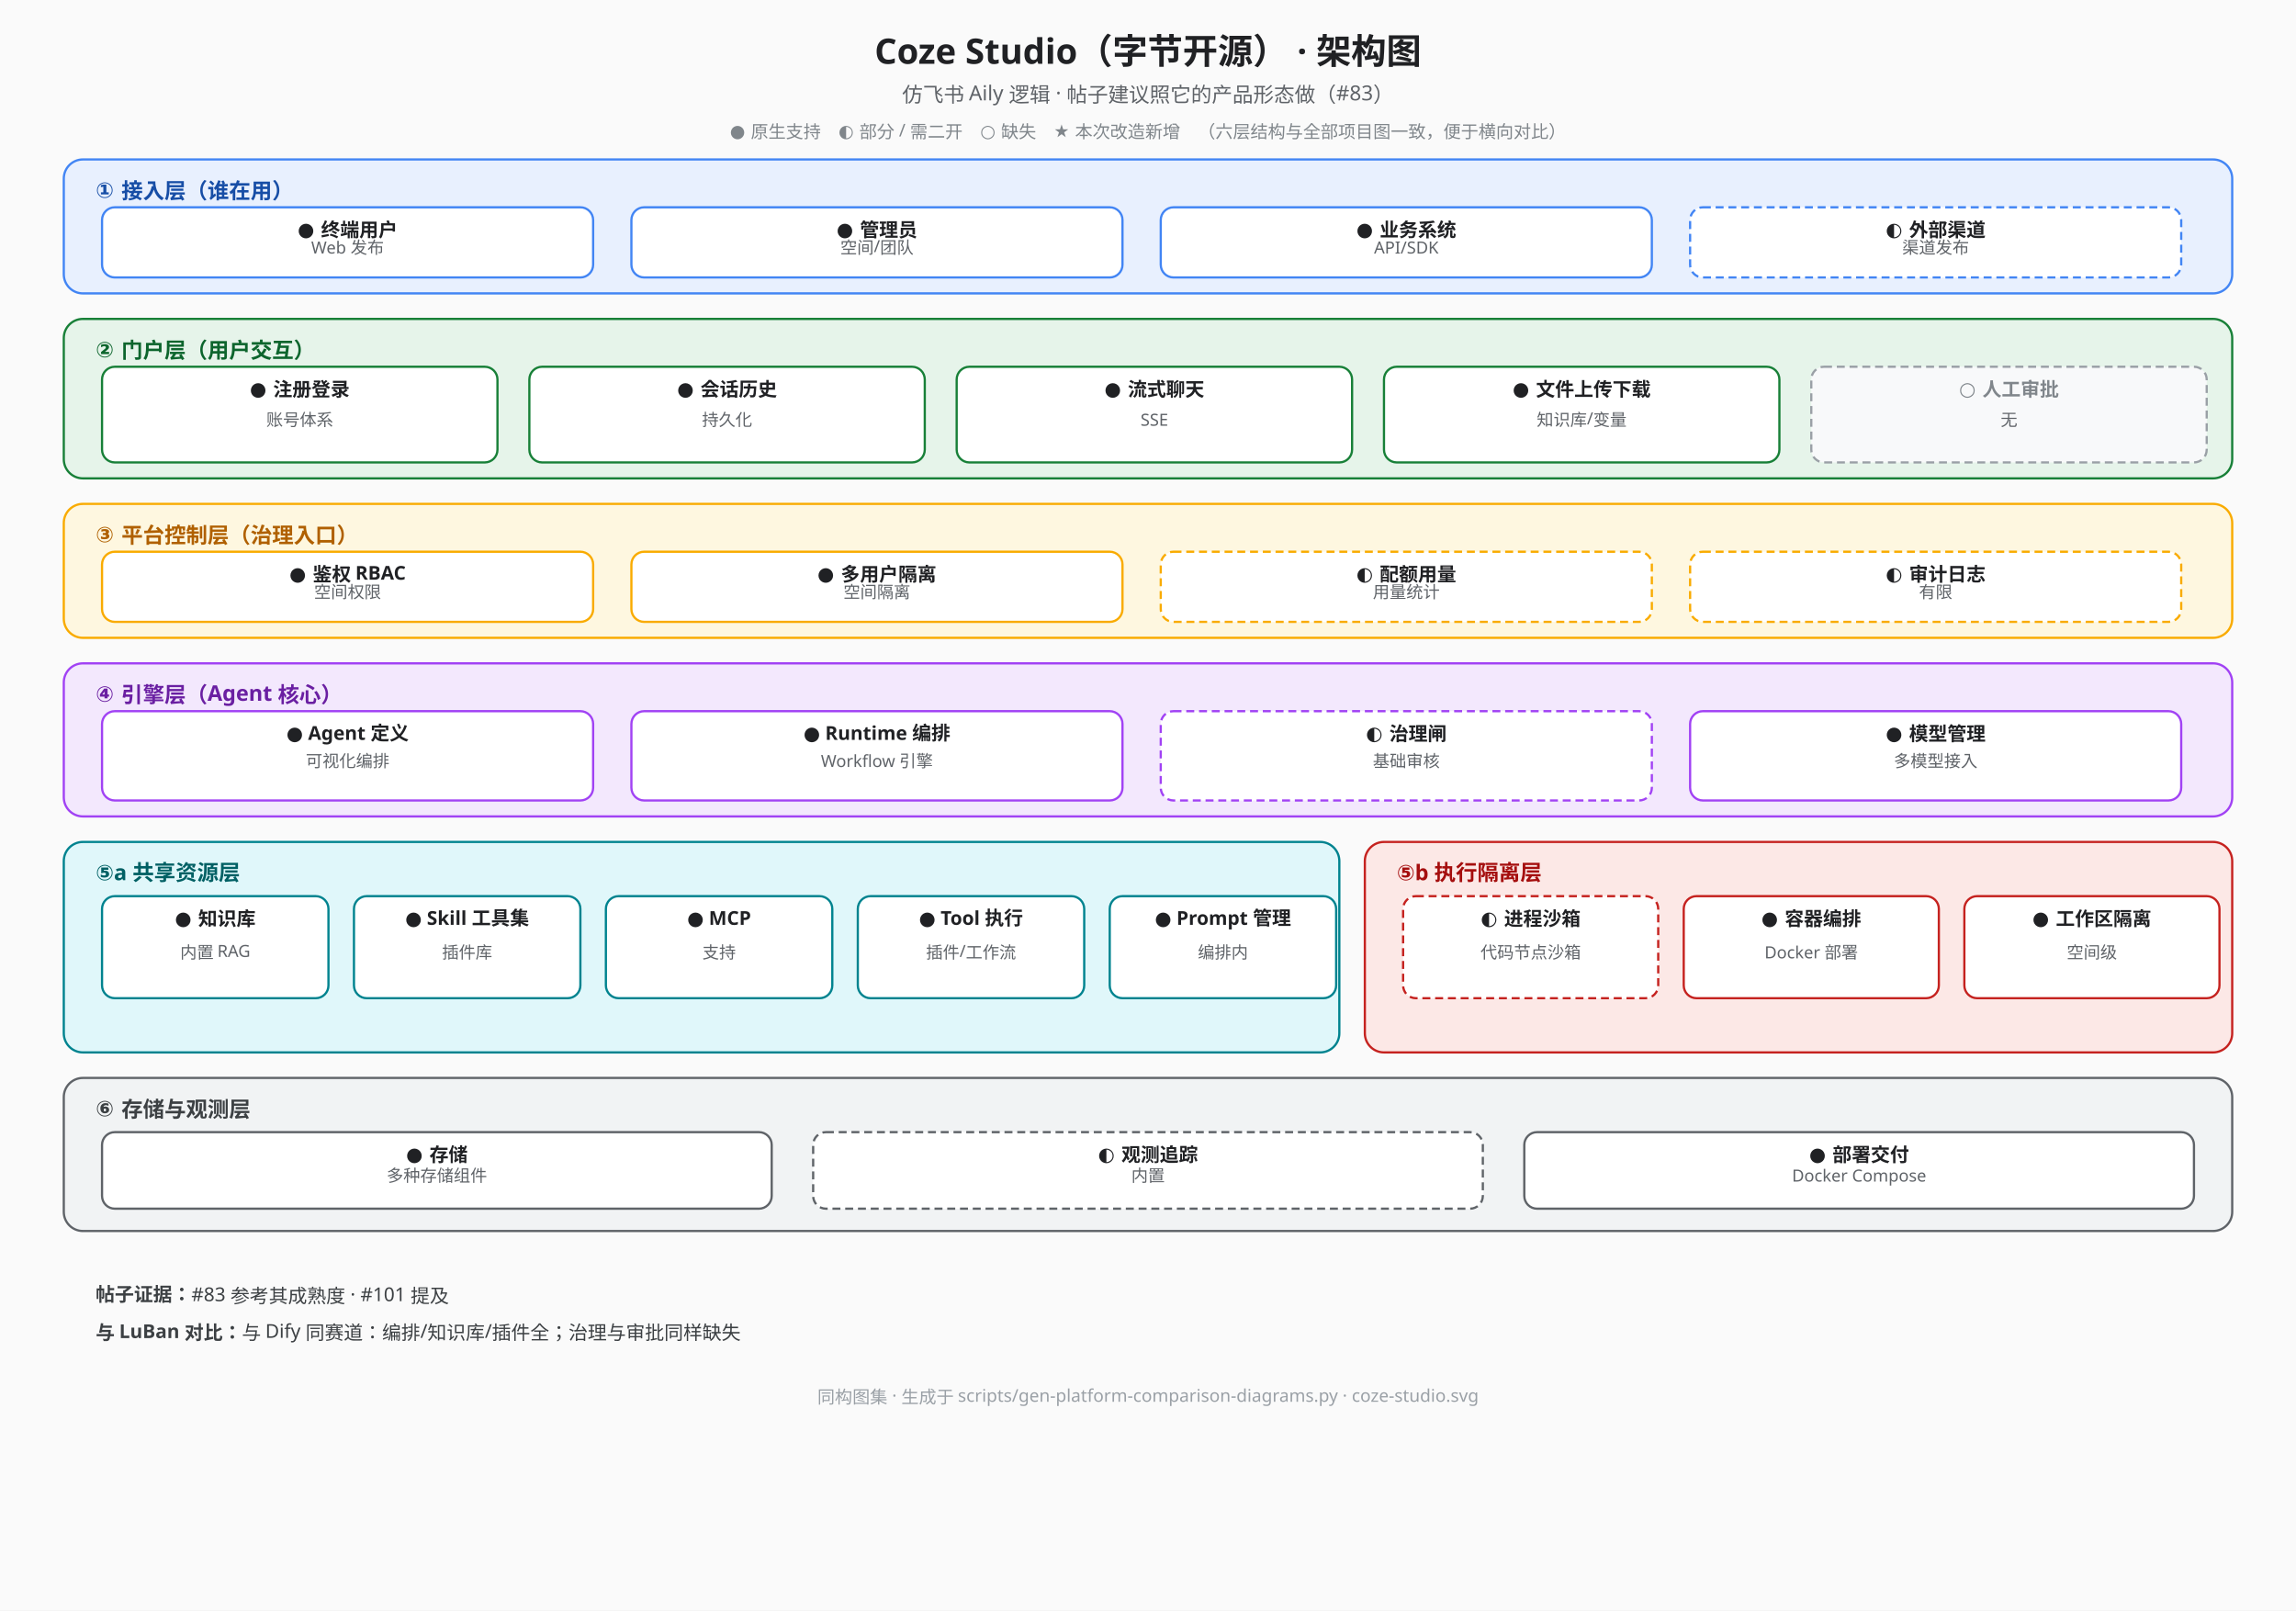
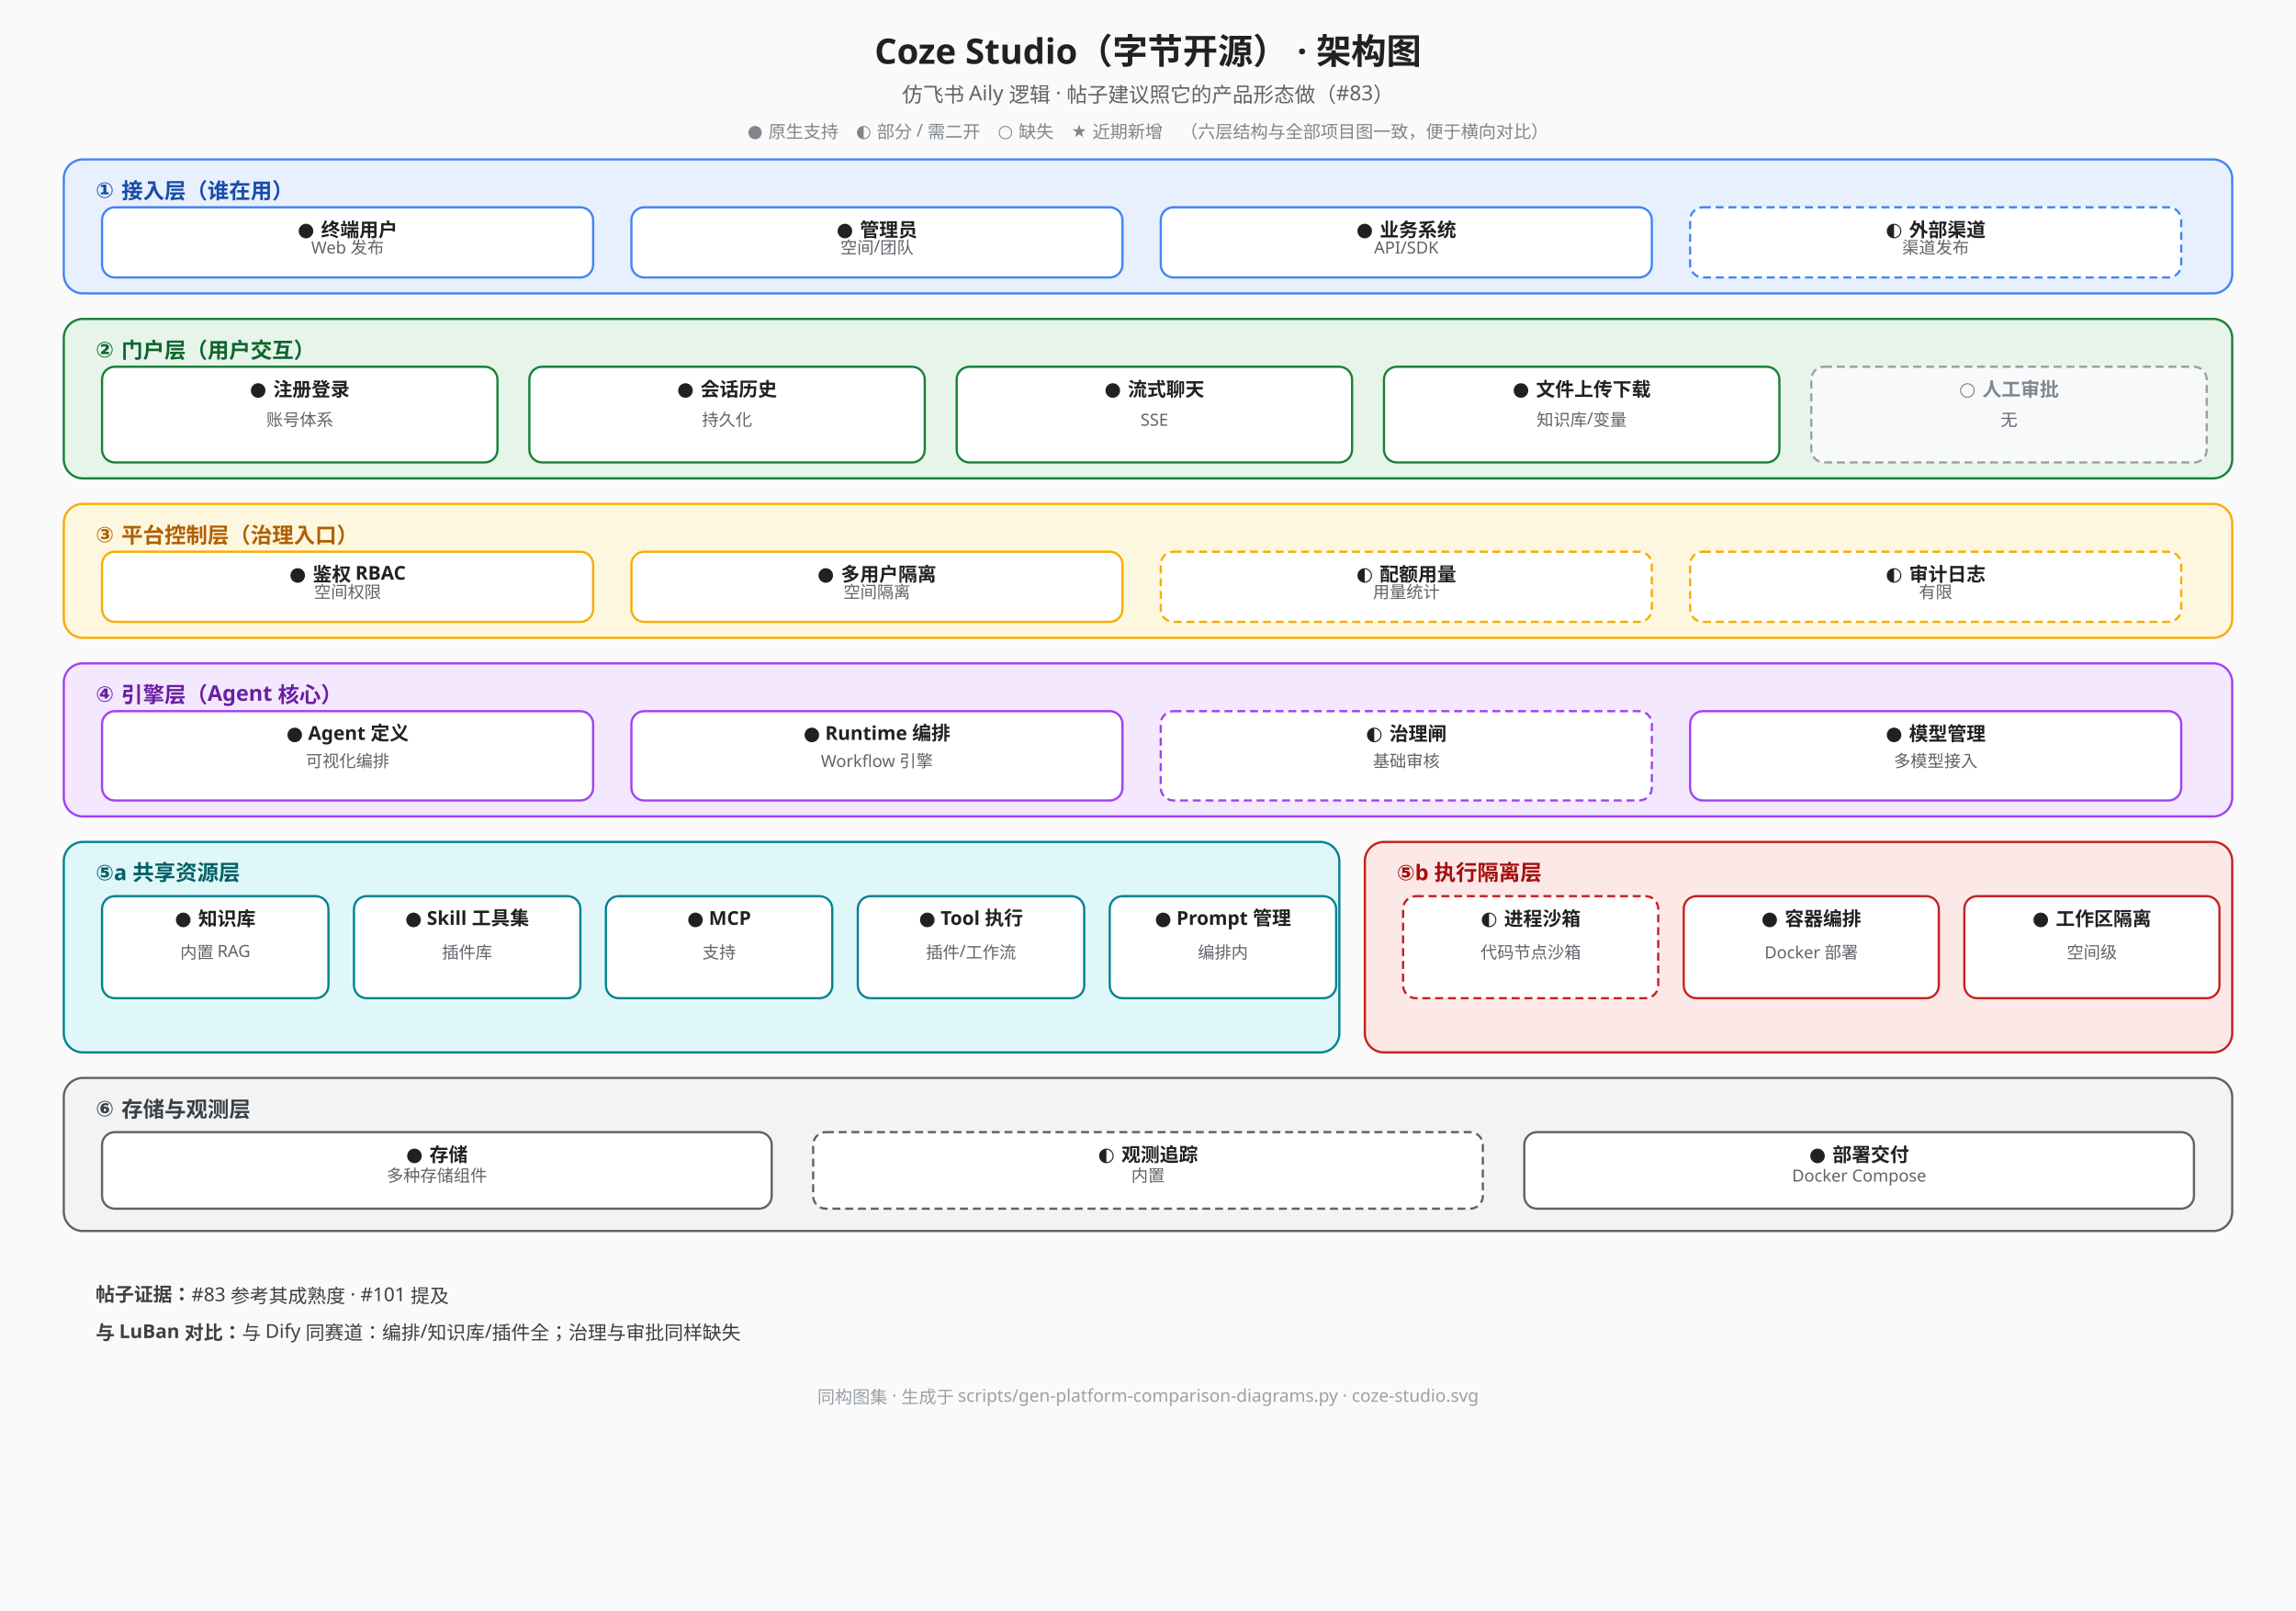
<svg xmlns="http://www.w3.org/2000/svg" width="1440" height="1010" viewBox="0 0 1440 1010" font-family="'PingFang SC','Microsoft YaHei',sans-serif">
  <rect width="1440" height="1010" fill="#FAFAFA" />
  <text x="720.0" y="40" text-anchor="middle" font-size="22" font-weight="700" fill="#202124">Coze Studio（字节开源） · 架构图</text>
  <text x="720.0" y="64" text-anchor="middle" font-size="13" fill="#5F6368">仿飞书 Aily 逻辑 · 帖子建议照它的产品形态做（#83）</text>
-   <text x="720.0" y="86" text-anchor="middle" font-size="11" fill="#80868B">● 原生支持　◐ 部分 / 需二开　○ 缺失　★ 本次改造新增　（六层结构与全部项目图一致，便于横向对比）</text>
+   <text x="720.0" y="86" text-anchor="middle" font-size="11" fill="#80868B">● 原生支持　◐ 部分 / 需二开　○ 缺失　★ 近期新增　（六层结构与全部项目图一致，便于横向对比）</text>
  <rect x="40" y="100" width="1360" height="84" rx="12" fill="#E8F0FE" stroke="#4285F4" stroke-width="1.4" />
  <text x="60" y="124" font-size="13.5" font-weight="700" fill="#174EA6">① 接入层（谁在用）</text>
  <rect x="64" y="130" width="308" height="44" rx="8" fill="#FFFFFF" stroke="#4285F4" stroke-width="1.4" />
  <text x="218.0" y="148" text-anchor="middle" font-size="12" font-weight="600" fill="#202124">● 终端用户</text>
  <text x="218.0" y="159.0" text-anchor="middle" font-size="10.5" fill="#5F6368">Web 发布</text>
  <rect x="396" y="130" width="308" height="44" rx="8" fill="#FFFFFF" stroke="#4285F4" stroke-width="1.4" />
  <text x="550.0" y="148" text-anchor="middle" font-size="12" font-weight="600" fill="#202124">● 管理员</text>
  <text x="550.0" y="159.0" text-anchor="middle" font-size="10.5" fill="#5F6368">空间/团队</text>
  <rect x="728" y="130" width="308" height="44" rx="8" fill="#FFFFFF" stroke="#4285F4" stroke-width="1.4" />
  <text x="882.0" y="148" text-anchor="middle" font-size="12" font-weight="600" fill="#202124">● 业务系统</text>
  <text x="882.0" y="159.0" text-anchor="middle" font-size="10.5" fill="#5F6368">API/SDK</text>
  <rect x="1060" y="130" width="308" height="44" rx="8" fill="#FFFFFF" stroke="#4285F4" stroke-dasharray="5 3" stroke-width="1.4" />
  <text x="1214.0" y="148" text-anchor="middle" font-size="12" font-weight="600" fill="#202124">◐ 外部渠道</text>
  <text x="1214.0" y="159.0" text-anchor="middle" font-size="10.5" fill="#5F6368">渠道发布</text>
  <rect x="40" y="200" width="1360" height="100" rx="12" fill="#E6F4EA" stroke="#188038" stroke-width="1.4" />
  <text x="60" y="224" font-size="13.5" font-weight="700" fill="#0D652D">② 门户层（用户交互）</text>
  <rect x="64" y="230" width="248" height="60" rx="8" fill="#FFFFFF" stroke="#188038" stroke-width="1.4" />
  <text x="188.0" y="248" text-anchor="middle" font-size="12" font-weight="600" fill="#202124">● 注册登录</text>
  <text x="188.0" y="267.0" text-anchor="middle" font-size="10.5" fill="#5F6368">账号体系</text>
  <rect x="332" y="230" width="248" height="60" rx="8" fill="#FFFFFF" stroke="#188038" stroke-width="1.4" />
  <text x="456.0" y="248" text-anchor="middle" font-size="12" font-weight="600" fill="#202124">● 会话历史</text>
  <text x="456.0" y="267.0" text-anchor="middle" font-size="10.5" fill="#5F6368">持久化</text>
  <rect x="600" y="230" width="248" height="60" rx="8" fill="#FFFFFF" stroke="#188038" stroke-width="1.4" />
  <text x="724.0" y="248" text-anchor="middle" font-size="12" font-weight="600" fill="#202124">● 流式聊天</text>
  <text x="724.0" y="267.0" text-anchor="middle" font-size="10.5" fill="#5F6368">SSE</text>
  <rect x="868" y="230" width="248" height="60" rx="8" fill="#FFFFFF" stroke="#188038" stroke-width="1.4" />
  <text x="992.0" y="248" text-anchor="middle" font-size="12" font-weight="600" fill="#202124">● 文件上传下载</text>
  <text x="992.0" y="267.0" text-anchor="middle" font-size="10.5" fill="#5F6368">知识库/变量</text>
  <rect x="1136" y="230" width="248" height="60" rx="8" fill="#F8F9FA" stroke="#9AA0A6" stroke-dasharray="5 3" stroke-width="1.4" />
  <text x="1260.0" y="248" text-anchor="middle" font-size="12" font-weight="600" fill="#80868B">○ 人工审批</text>
  <text x="1260.0" y="267.0" text-anchor="middle" font-size="10.5" fill="#5F6368">无</text>
  <rect x="40" y="316" width="1360" height="84" rx="12" fill="#FEF7E0" stroke="#F9AB00" stroke-width="1.4" />
  <text x="60" y="340" font-size="13.5" font-weight="700" fill="#B06000">③ 平台控制层（治理入口）</text>
  <rect x="64" y="346" width="308" height="44" rx="8" fill="#FFFFFF" stroke="#F9AB00" stroke-width="1.4" />
  <text x="218.0" y="364" text-anchor="middle" font-size="12" font-weight="600" fill="#202124">● 鉴权 RBAC</text>
  <text x="218.0" y="375.0" text-anchor="middle" font-size="10.5" fill="#5F6368">空间权限</text>
  <rect x="396" y="346" width="308" height="44" rx="8" fill="#FFFFFF" stroke="#F9AB00" stroke-width="1.4" />
  <text x="550.0" y="364" text-anchor="middle" font-size="12" font-weight="600" fill="#202124">● 多用户隔离</text>
  <text x="550.0" y="375.0" text-anchor="middle" font-size="10.5" fill="#5F6368">空间隔离</text>
  <rect x="728" y="346" width="308" height="44" rx="8" fill="#FFFFFF" stroke="#F9AB00" stroke-dasharray="5 3" stroke-width="1.4" />
  <text x="882.0" y="364" text-anchor="middle" font-size="12" font-weight="600" fill="#202124">◐ 配额用量</text>
  <text x="882.0" y="375.0" text-anchor="middle" font-size="10.5" fill="#5F6368">用量统计</text>
  <rect x="1060" y="346" width="308" height="44" rx="8" fill="#FFFFFF" stroke="#F9AB00" stroke-dasharray="5 3" stroke-width="1.4" />
  <text x="1214.0" y="364" text-anchor="middle" font-size="12" font-weight="600" fill="#202124">◐ 审计日志</text>
  <text x="1214.0" y="375.0" text-anchor="middle" font-size="10.5" fill="#5F6368">有限</text>
  <rect x="40" y="416" width="1360" height="96" rx="12" fill="#F3E8FD" stroke="#A142F4" stroke-width="1.4" />
  <text x="60" y="440" font-size="13.5" font-weight="700" fill="#6A1FA2">④ 引擎层（Agent 核心）</text>
  <rect x="64" y="446" width="308" height="56" rx="8" fill="#FFFFFF" stroke="#A142F4" stroke-width="1.4" />
  <text x="218.0" y="464" text-anchor="middle" font-size="12" font-weight="600" fill="#202124">● Agent 定义</text>
  <text x="218.0" y="481.0" text-anchor="middle" font-size="10.5" fill="#5F6368">可视化编排</text>
  <rect x="396" y="446" width="308" height="56" rx="8" fill="#FFFFFF" stroke="#A142F4" stroke-width="1.4" />
  <text x="550.0" y="464" text-anchor="middle" font-size="12" font-weight="600" fill="#202124">● Runtime 编排</text>
  <text x="550.0" y="481.0" text-anchor="middle" font-size="10.5" fill="#5F6368">Workflow 引擎</text>
  <rect x="728" y="446" width="308" height="56" rx="8" fill="#FFFFFF" stroke="#A142F4" stroke-dasharray="5 3" stroke-width="1.4" />
  <text x="882.0" y="464" text-anchor="middle" font-size="12" font-weight="600" fill="#202124">◐ 治理闸</text>
  <text x="882.0" y="481.0" text-anchor="middle" font-size="10.5" fill="#5F6368">基础审核</text>
  <rect x="1060" y="446" width="308" height="56" rx="8" fill="#FFFFFF" stroke="#A142F4" stroke-width="1.4" />
  <text x="1214.0" y="464" text-anchor="middle" font-size="12" font-weight="600" fill="#202124">● 模型管理</text>
  <text x="1214.0" y="481.0" text-anchor="middle" font-size="10.5" fill="#5F6368">多模型接入</text>
  <rect x="40" y="528" width="800" height="132" rx="12" fill="#E0F7FA" stroke="#00838F" stroke-width="1.4" />
  <text x="60" y="552" font-size="13.5" font-weight="700" fill="#006064">⑤a 共享资源层</text>
  <rect x="64" y="562" width="142" height="64" rx="8" fill="#FFFFFF" stroke="#00838F" stroke-width="1.4" />
  <text x="135.0" y="580" text-anchor="middle" font-size="12" font-weight="600" fill="#202124">● 知识库</text>
  <text x="135.0" y="601.0" text-anchor="middle" font-size="10.5" fill="#5F6368">内置 RAG</text>
  <rect x="222" y="562" width="142" height="64" rx="8" fill="#FFFFFF" stroke="#00838F" stroke-width="1.4" />
  <text x="293.0" y="580" text-anchor="middle" font-size="12" font-weight="600" fill="#202124">● Skill 工具集</text>
  <text x="293.0" y="601.0" text-anchor="middle" font-size="10.5" fill="#5F6368">插件库</text>
  <rect x="380" y="562" width="142" height="64" rx="8" fill="#FFFFFF" stroke="#00838F" stroke-width="1.4" />
  <text x="451.0" y="580" text-anchor="middle" font-size="12" font-weight="600" fill="#202124">● MCP</text>
  <text x="451.0" y="601.0" text-anchor="middle" font-size="10.5" fill="#5F6368">支持</text>
  <rect x="538" y="562" width="142" height="64" rx="8" fill="#FFFFFF" stroke="#00838F" stroke-width="1.4" />
  <text x="609.0" y="580" text-anchor="middle" font-size="12" font-weight="600" fill="#202124">● Tool 执行</text>
  <text x="609.0" y="601.0" text-anchor="middle" font-size="10.5" fill="#5F6368">插件/工作流</text>
  <rect x="696" y="562" width="142" height="64" rx="8" fill="#FFFFFF" stroke="#00838F" stroke-width="1.4" />
  <text x="767.0" y="580" text-anchor="middle" font-size="12" font-weight="600" fill="#202124">● Prompt 管理</text>
  <text x="767.0" y="601.0" text-anchor="middle" font-size="10.5" fill="#5F6368">编排内</text>
  <rect x="856" y="528" width="544" height="132" rx="12" fill="#FCE8E6" stroke="#C5221F" stroke-width="1.4" />
  <text x="876" y="552" font-size="13.5" font-weight="700" fill="#A50E0E">⑤b 执行隔离层</text>
  <rect x="880" y="562" width="160" height="64" rx="8" fill="#FFFFFF" stroke="#C5221F" stroke-dasharray="5 3" stroke-width="1.4" />
  <text x="960.0" y="580" text-anchor="middle" font-size="12" font-weight="600" fill="#202124">◐ 进程沙箱</text>
  <text x="960.0" y="601.0" text-anchor="middle" font-size="10.5" fill="#5F6368">代码节点沙箱</text>
  <rect x="1056" y="562" width="160" height="64" rx="8" fill="#FFFFFF" stroke="#C5221F" stroke-width="1.4" />
  <text x="1136.0" y="580" text-anchor="middle" font-size="12" font-weight="600" fill="#202124">● 容器编排</text>
  <text x="1136.0" y="601.0" text-anchor="middle" font-size="10.5" fill="#5F6368">Docker 部署</text>
  <rect x="1232" y="562" width="160" height="64" rx="8" fill="#FFFFFF" stroke="#C5221F" stroke-width="1.4" />
  <text x="1312.0" y="580" text-anchor="middle" font-size="12" font-weight="600" fill="#202124">● 工作区隔离</text>
  <text x="1312.0" y="601.0" text-anchor="middle" font-size="10.5" fill="#5F6368">空间级</text>
  <rect x="40" y="676" width="1360" height="96" rx="12" fill="#F1F3F4" stroke="#5F6368" stroke-width="1.4" />
  <text x="60" y="700" font-size="13.5" font-weight="700" fill="#3C4043">⑥ 存储与观测层</text>
  <rect x="64" y="710" width="420" height="48" rx="8" fill="#FFFFFF" stroke="#5F6368" stroke-width="1.4" />
  <text x="274.0" y="728" text-anchor="middle" font-size="12" font-weight="600" fill="#202124">● 存储</text>
  <text x="274.0" y="741.0" text-anchor="middle" font-size="10.5" fill="#5F6368">多种存储组件</text>
  <rect x="510" y="710" width="420" height="48" rx="8" fill="#FFFFFF" stroke="#5F6368" stroke-dasharray="5 3" stroke-width="1.4" />
  <text x="720.0" y="728" text-anchor="middle" font-size="12" font-weight="600" fill="#202124">◐ 观测追踪</text>
  <text x="720.0" y="741.0" text-anchor="middle" font-size="10.5" fill="#5F6368">内置</text>
  <rect x="956" y="710" width="420" height="48" rx="8" fill="#FFFFFF" stroke="#5F6368" stroke-width="1.4" />
  <text x="1166.0" y="728" text-anchor="middle" font-size="12" font-weight="600" fill="#202124">● 部署交付</text>
  <text x="1166.0" y="741.0" text-anchor="middle" font-size="10.5" fill="#5F6368">Docker Compose</text>
  <text x="60" y="816" font-size="12" fill="#3C4043">
    <tspan font-weight="700">帖子证据：</tspan>#83 参考其成熟度 · #101 提及</text>
  <text x="60" y="840" font-size="12" fill="#3C4043">
    <tspan font-weight="700">与 LuBan 对比：</tspan>与 Dify 同赛道：编排/知识库/插件全；治理与审批同样缺失</text>
  <text x="720.0" y="880" text-anchor="middle" font-size="11" fill="#9AA0A6">同构图集 · 生成于 scripts/gen-platform-comparison-diagrams.py · coze-studio.svg</text>
</svg>
